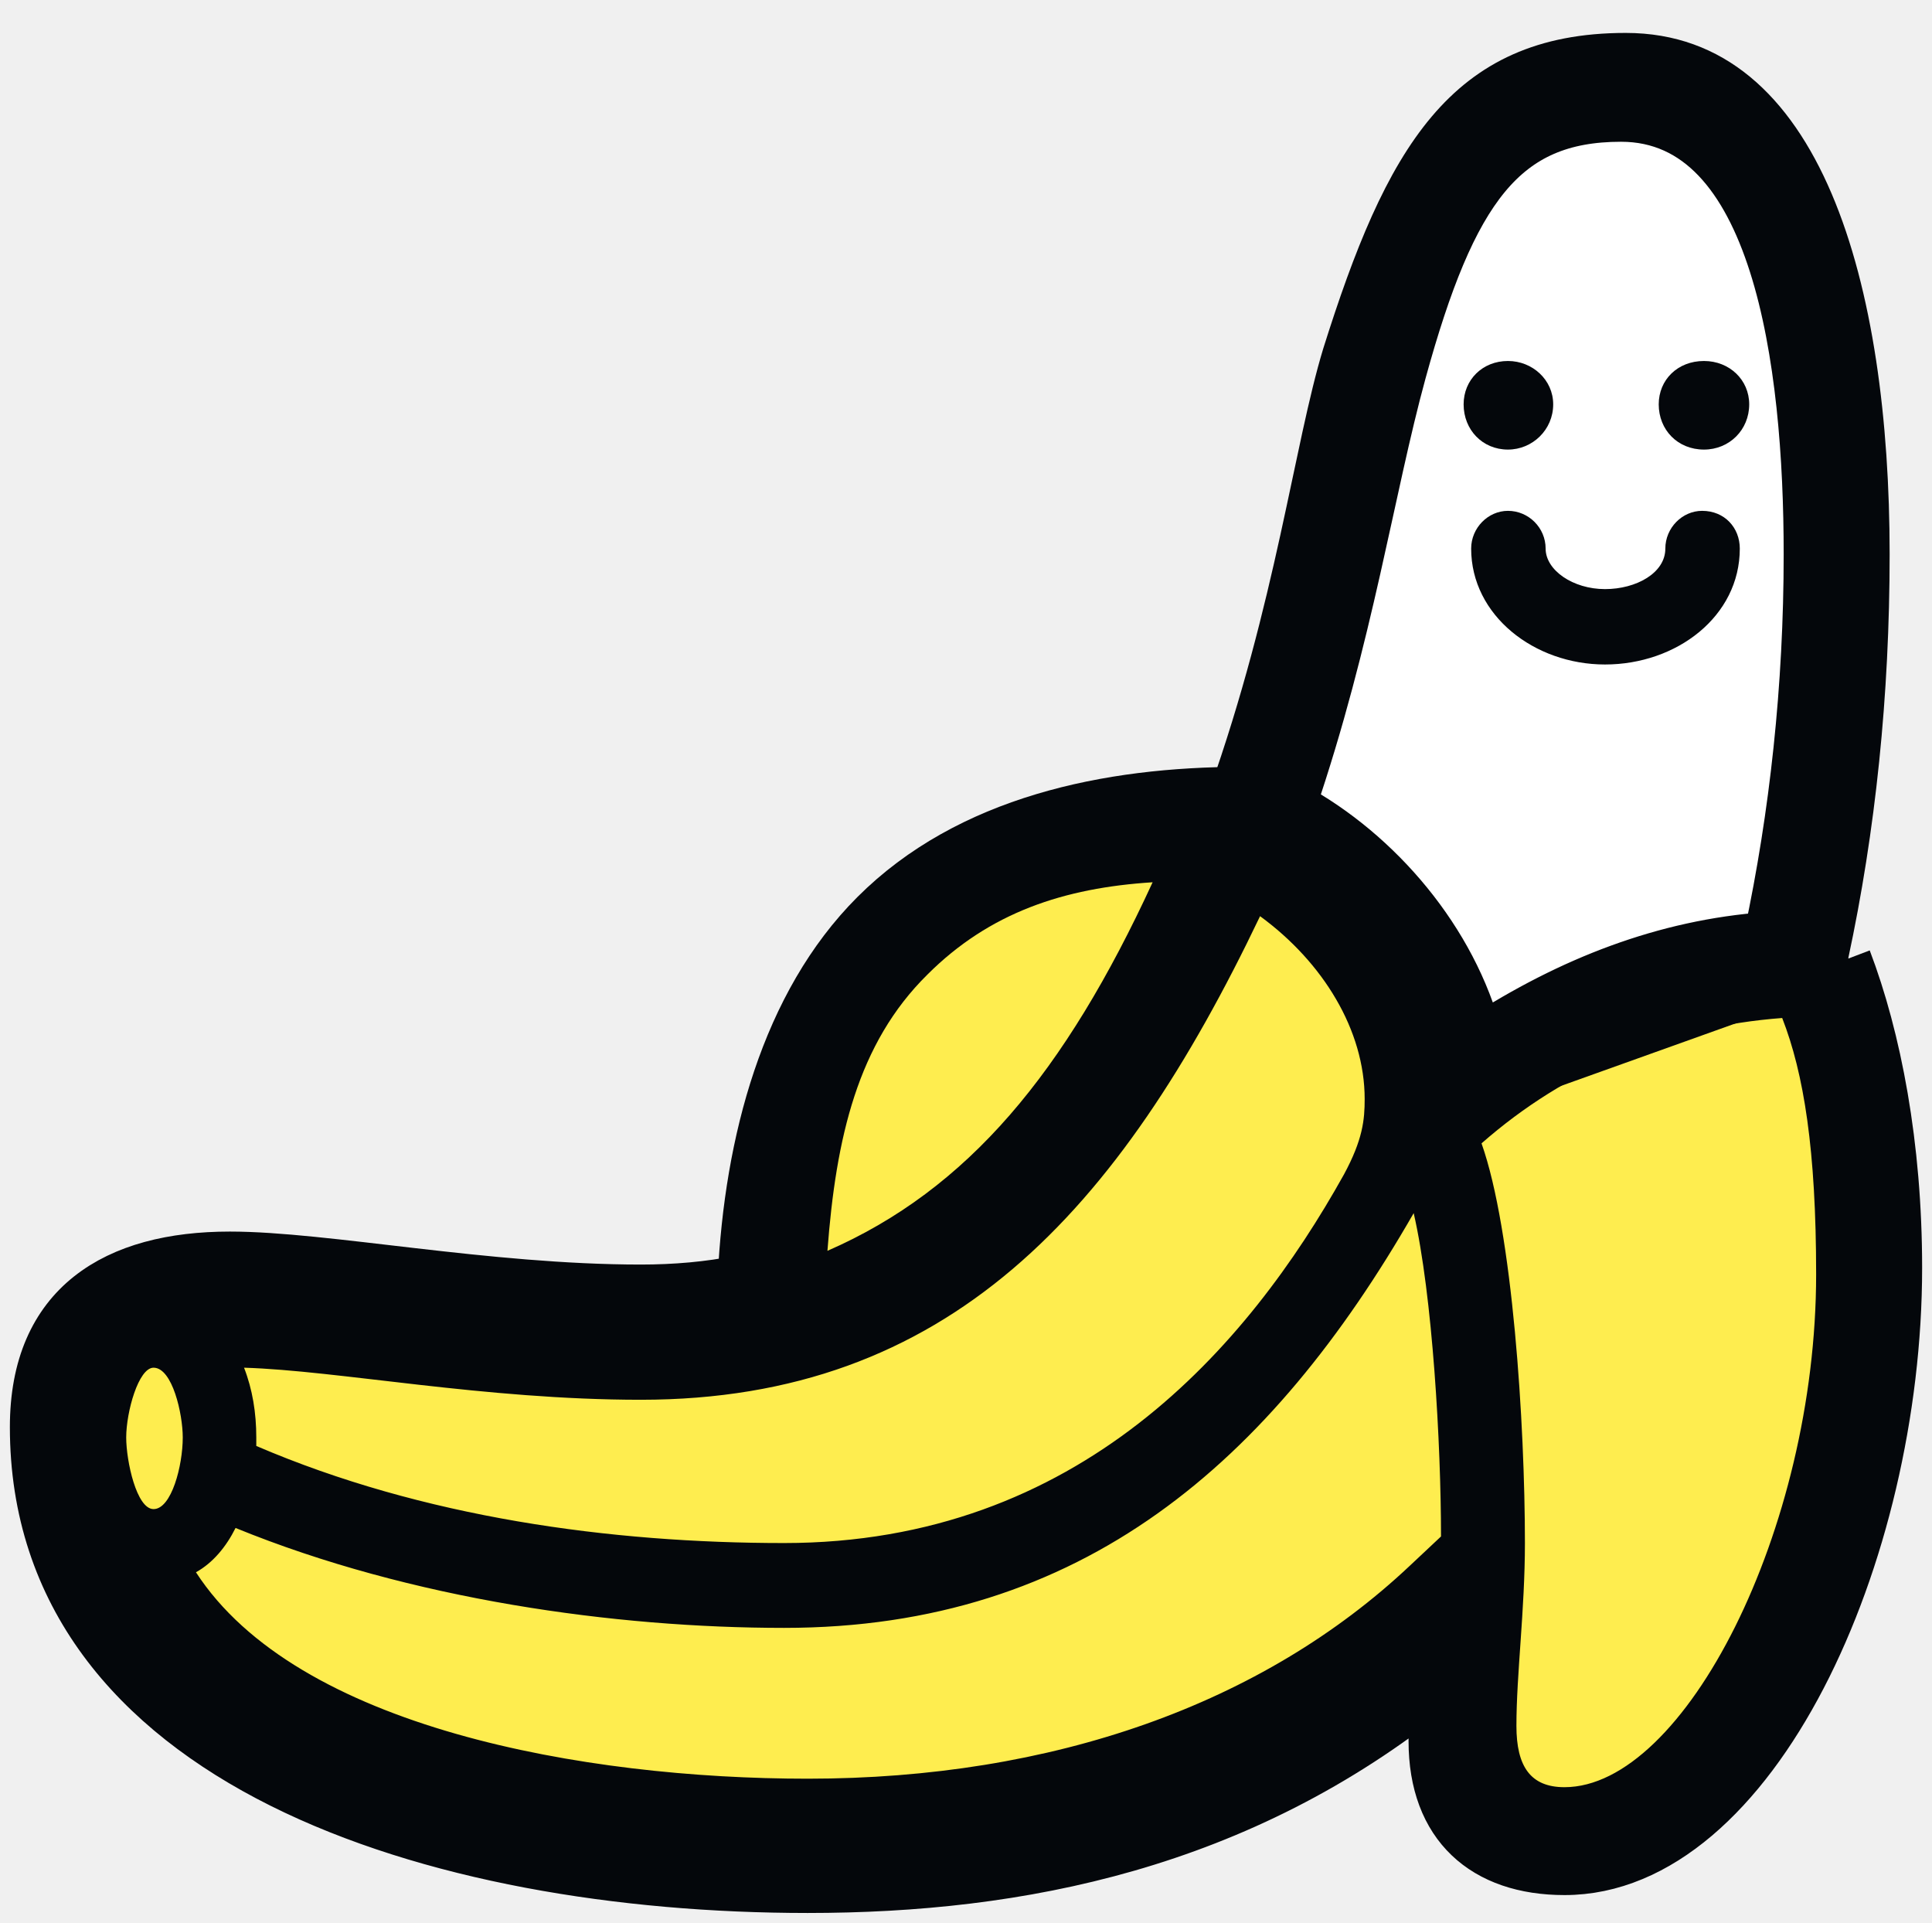
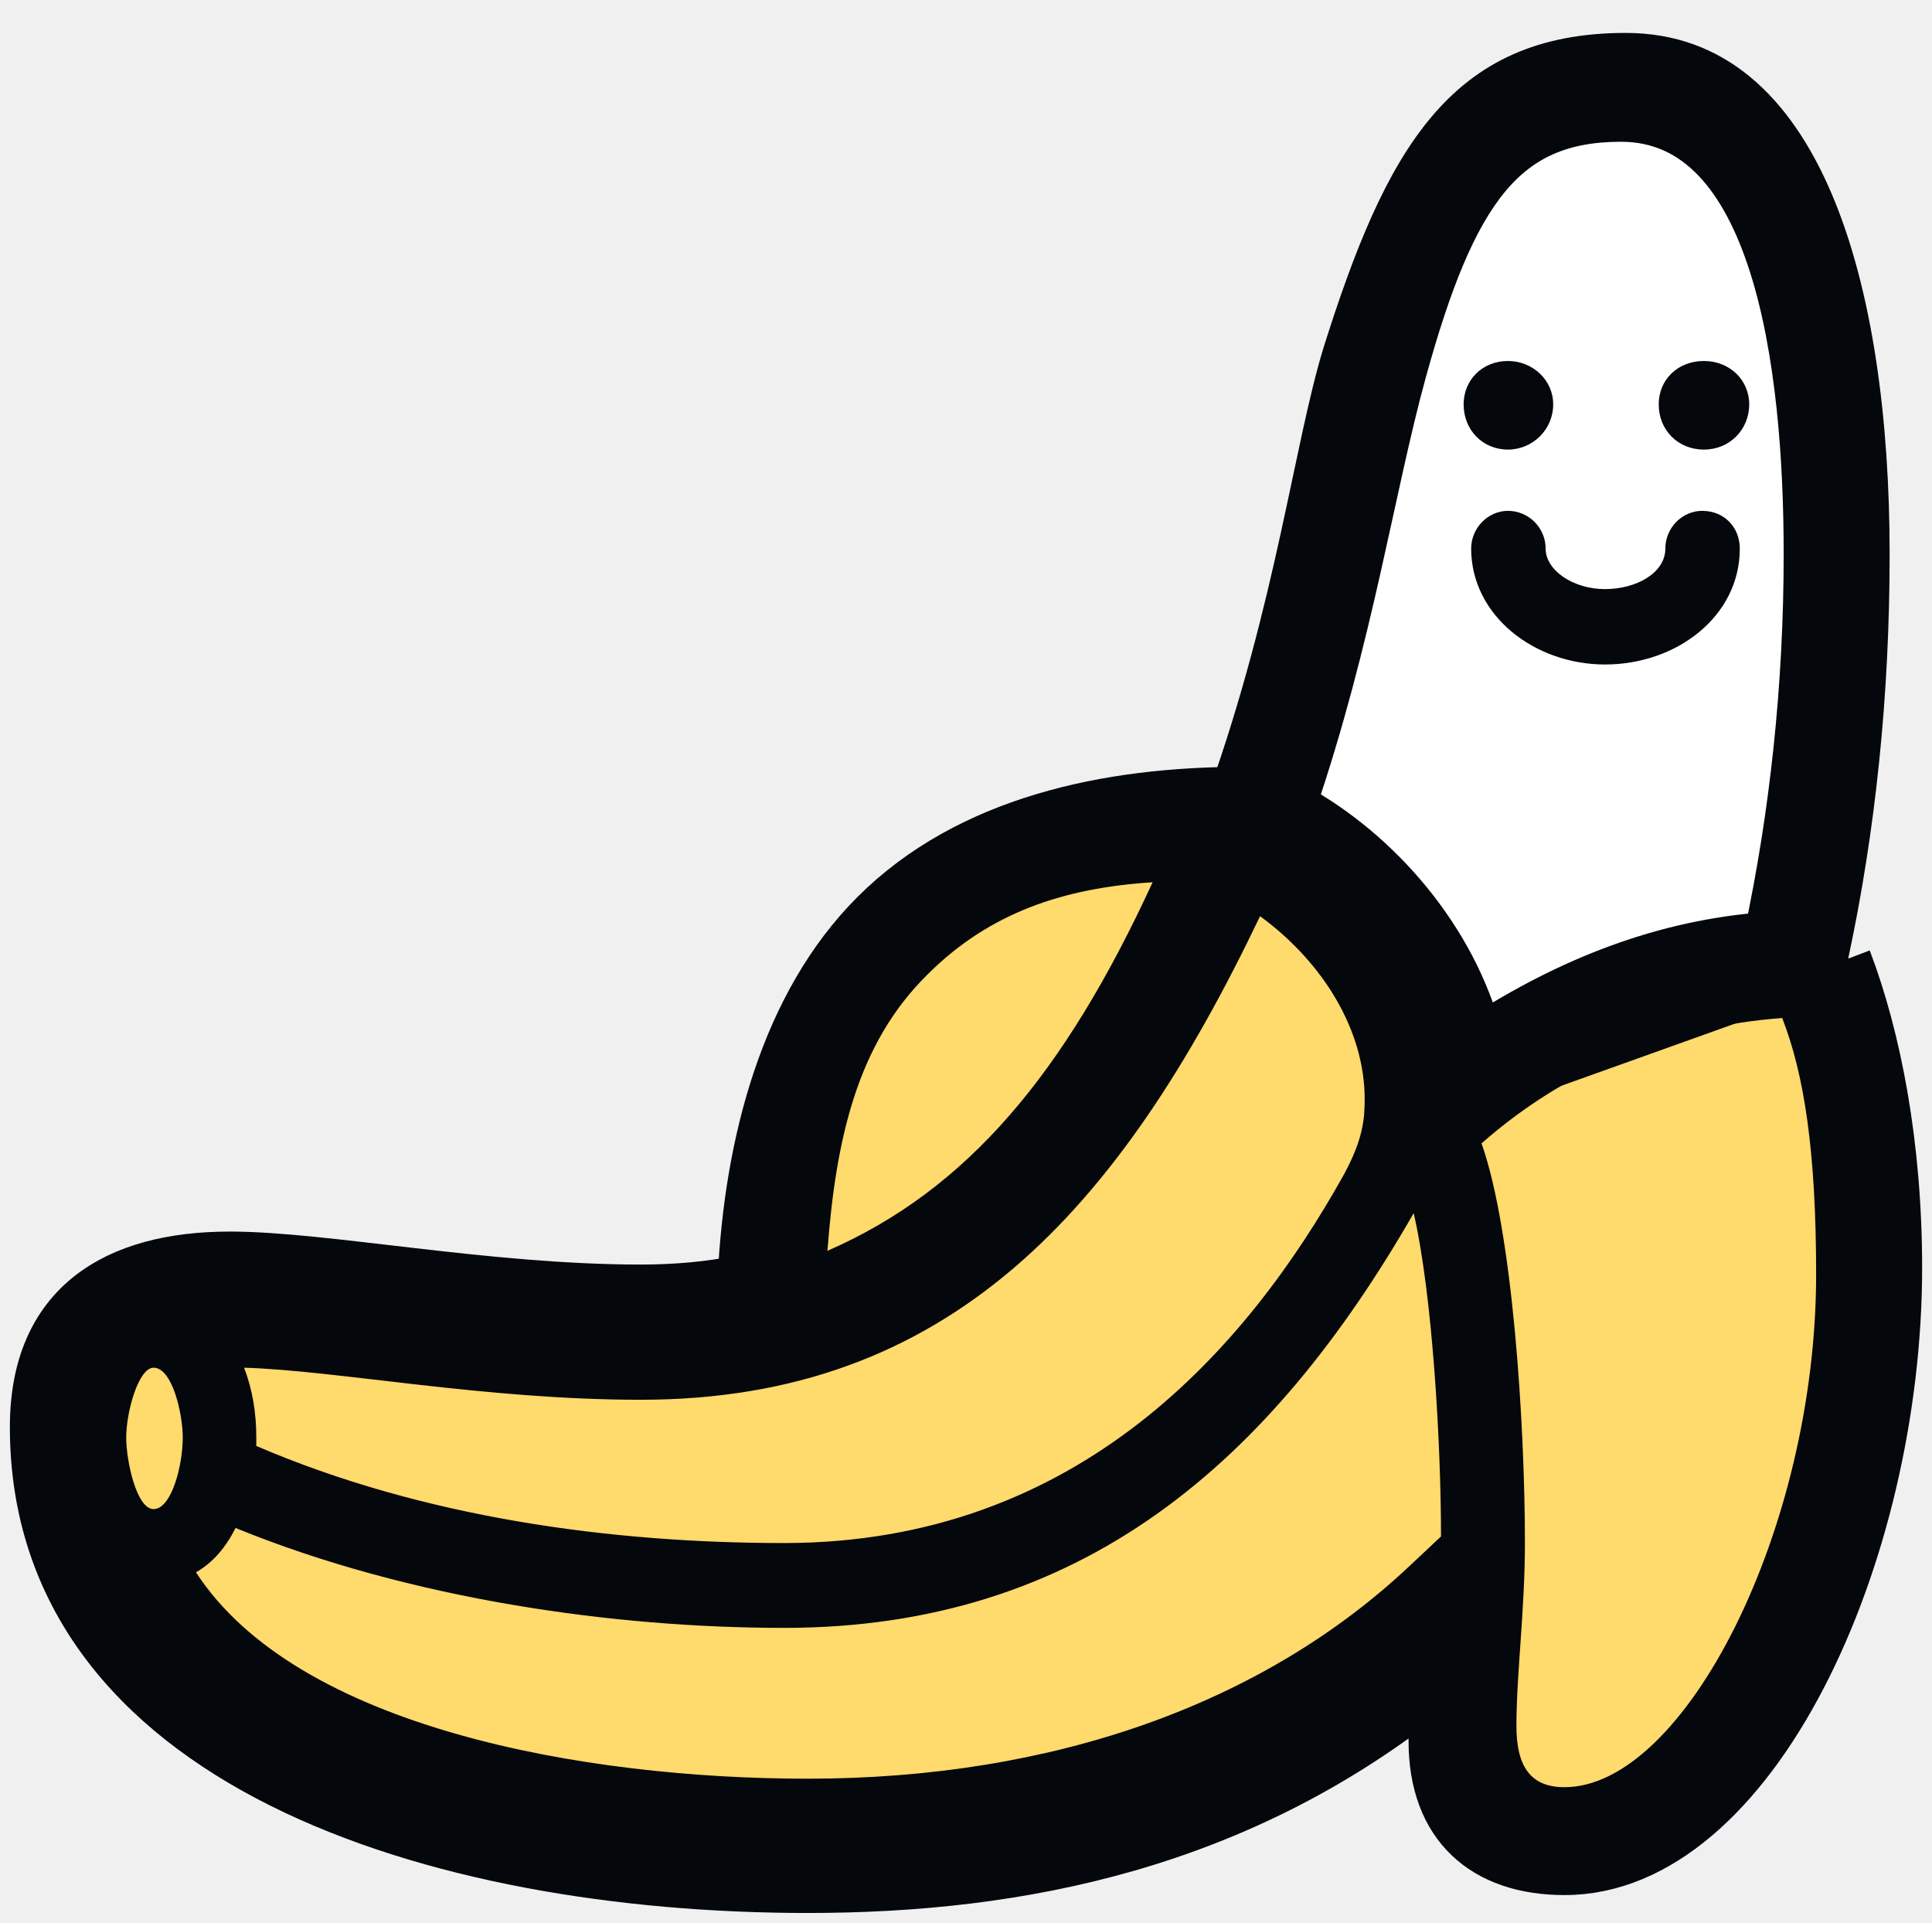
<svg xmlns="http://www.w3.org/2000/svg" id="Layer_1" data-name="Layer 1" viewBox="-1.0 -1.0 58.693 58.407">
  <defs>
    <style>
      .cls-1 {
          stroke: #04070b;
          stroke-width: 1.4;
          stroke-linejoin: round;
-         fill: #feed4f;
+         fill: #FFDA6C;
      }

      .cls-2 {
          stroke: #04070b;
          stroke-width: 1.4;
          stroke-linejoin: round;
        fill: #fff;
      }

      .cls-3 {
        fill: #04070b;
      }
    </style>
  </defs>
  <path class="cls-1" d="M55.147,28.118l-12.799,4.581-5.612-9.706c-4.094,0-8.332.887-11.195,3.751-2.72,2.72-3.837,6.929-4.038,11.081-.973.2-2.004.286-3.035.286-4.695,0-9.592-1.002-12.484-1.002C2.491,37.109-0,38.598-0,42.348-0,52.599,12.226,56.407,23.536,56.407c6.443,0,13.143-1.317,19.07-6.099-.115.688-.115,1.289-.115,1.575,0,2.606,1.575,3.98,4.038,3.98,5.783,0,10.164-9.62,10.164-18.353,0-3.723-.63-6.987-1.546-9.392" />
  <path class="cls-2" d="M52.513,28.175l1.317-.831c-.372,0-.773.029-1.146.058l-.171.773ZM37.309,22.992l.687,1.317c.114-.286.2-.572.286-.859-.315-.171-.63-.315-.973-.458M43.207,31.038l.916.286c-.057-.257-.086-.544-.172-.801-.773-2.978-3.035-5.641-5.669-7.073,1.747-5.125,2.377-9.592,3.35-13.142,1.518-5.526,3.064-7.702,6.614-7.702,4.696,0,5.641,7.416,5.641,13.228,0,4.037-.429,7.931-1.203,11.568-3.121.229-5.984,1.345-8.733,3.121l-.744.515Z" />
  <path class="cls-3" d="M49.391,11.282c0,.773.573,1.374,1.375,1.374.773,0,1.374-.601,1.374-1.374,0-.745-.601-1.317-1.374-1.317-.802,0-1.375.572-1.375,1.317M44.008,33.73c2.577-2.262,5.698-3.551,9.134-3.808.659,1.689,1.031,4.008,1.031,7.788,0,7.759-4.009,15.576-7.645,15.576-1.031,0-1.46-.63-1.46-1.861,0-1.575.258-3.522.258-5.555,0-3.608-.373-9.477-1.318-12.14M43.693,15.663c0,2.032,1.919,3.521,4.066,3.521,2.176,0,4.095-1.46,4.095-3.521,0-.63-.458-1.146-1.145-1.146-.602,0-1.117.516-1.117,1.146,0,.744-.888,1.231-1.833,1.231-.973,0-1.804-.573-1.804-1.231,0-.63-.515-1.146-1.145-1.146-.601,0-1.117.516-1.117,1.146M43.464,11.282c0,.773.573,1.374,1.346,1.374.745,0,1.375-.601,1.375-1.374,0-.745-.63-1.317-1.375-1.317-.773,0-1.346.572-1.346,1.317M38.282,23.451c1.746-5.126,2.376-9.592,3.35-13.143,1.517-5.526,3.064-7.702,6.614-7.702,4.696,0,5.641,7.416,5.641,13.228,0,4.038-.43,7.932-1.203,11.568-3.121.229-5.984,1.346-8.733,3.121-.773-2.978-3.035-5.641-5.669-7.072M24.137,36.994c.258-3.436.917-6.299,3.035-8.389,1.89-1.89,4.152-2.635,6.844-2.806-2.663,5.783-5.612,9.334-9.879,11.195M6.414,40.544c2.863.086,7.301.974,12.054.974,9.334,0,14.517-5.698,18.812-14.689,1.918,1.403,3.178,3.465,3.178,5.555,0,.63-.057,1.231-.63,2.291-2.92,5.24-8.046,11.195-17.008,11.195-5.268,0-10.966-.773-16.034-2.949v-.258c0-.744-.115-1.46-.372-2.119M4.953,46.758c.516-.287.917-.773,1.203-1.346,5.326,2.176,11.539,3.035,16.664,3.035,9.077,0,14.803-5.068,19.127-12.598.573,2.491.83,7.015.83,9.821l-.945.887c-4.466,4.209-10.851,6.471-18.296,6.471-6.786,0-15.519-1.546-18.583-6.27M2.834,42.663c0-.773.373-2.119.831-2.119.572,0,.887,1.403.887,2.119,0,.859-.343,2.176-.887,2.176-.516,0-.831-1.46-.831-2.176M23.536,56.407c6.442,0,13.142-1.317,19.069-6.099-.114.687-.114,1.289-.114,1.575,0,2.606,1.575,3.98,4.037,3.98,5.784,0,10.165-9.621,10.165-18.354,0-3.722-.63-6.986-1.546-9.391.83-3.866,1.259-7.989,1.259-12.284,0-8.103-2.032-15.834-8.017-15.834-5.354,0-7.301,3.58-9.191,9.592-.887,2.921-1.432,7.703-3.464,13.429-3.78.115-7.559,1.088-10.194,3.722-2.72,2.721-3.837,6.93-4.037,11.081-.973.201-2.004.287-3.035.287-4.696,0-9.592-1.002-12.484-1.002-3.493,0-5.984,1.488-5.984,5.239,0,10.251,12.226,14.059,23.536,14.059" />
</svg>
